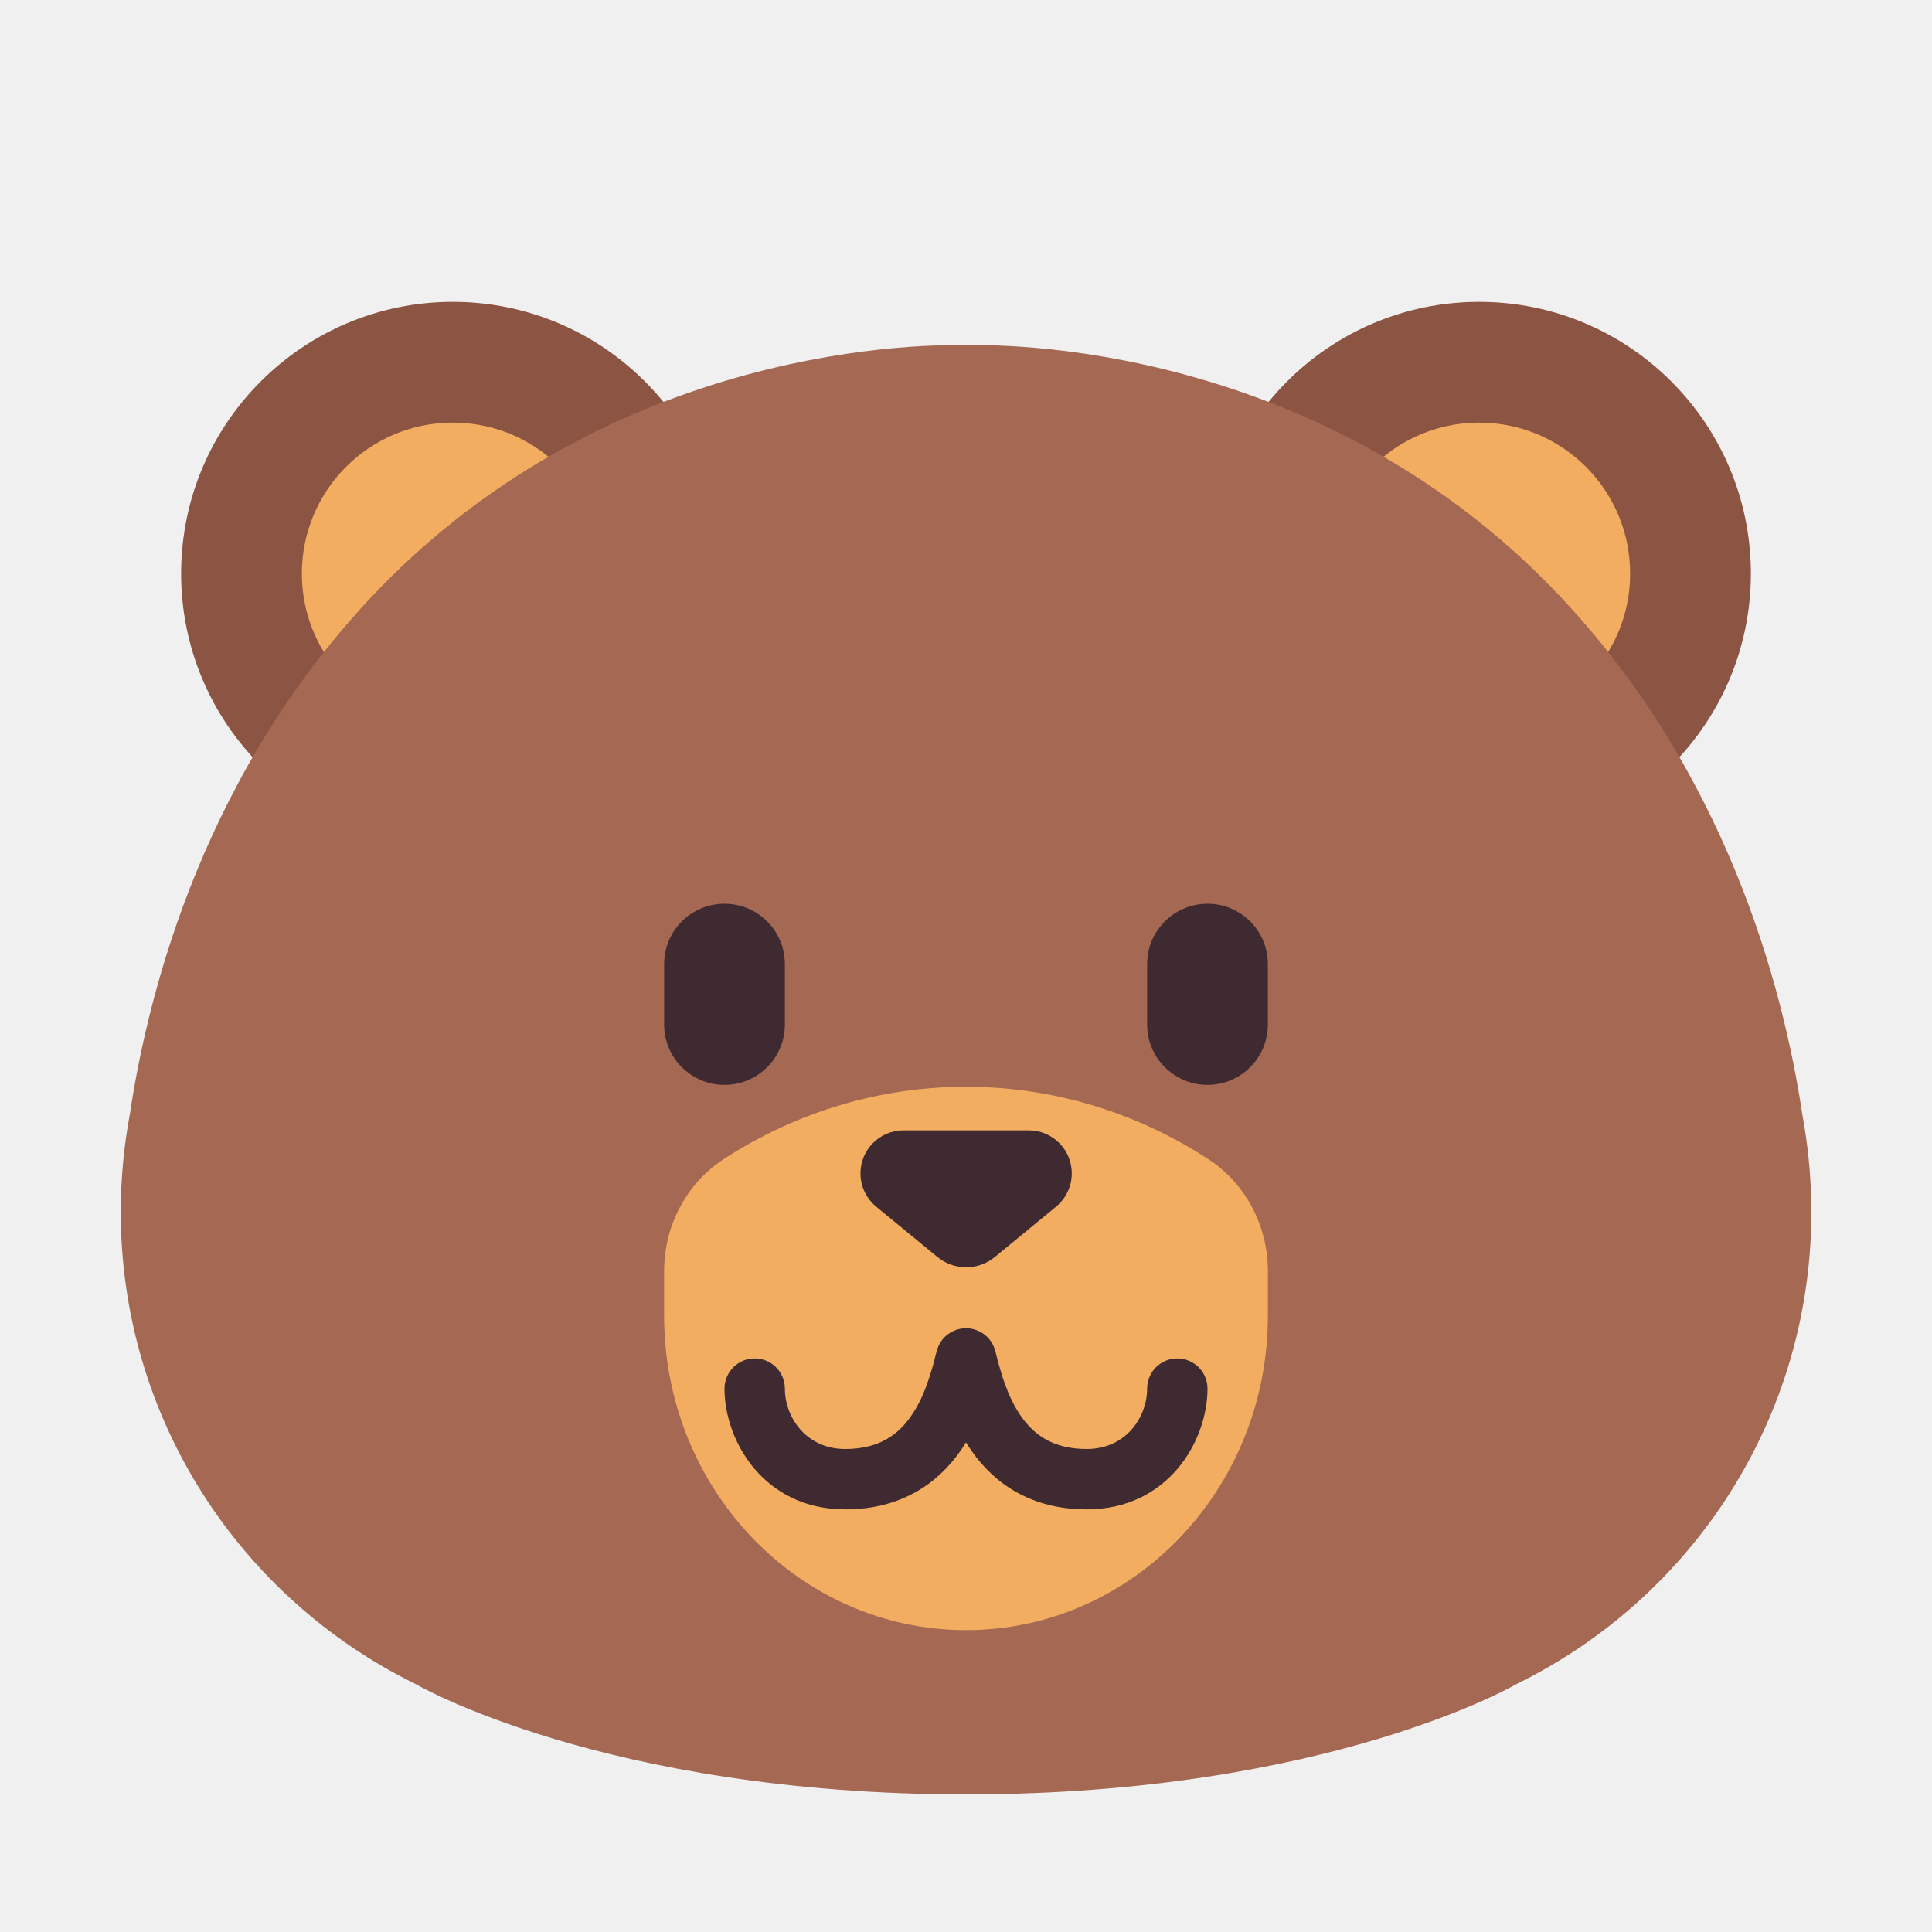
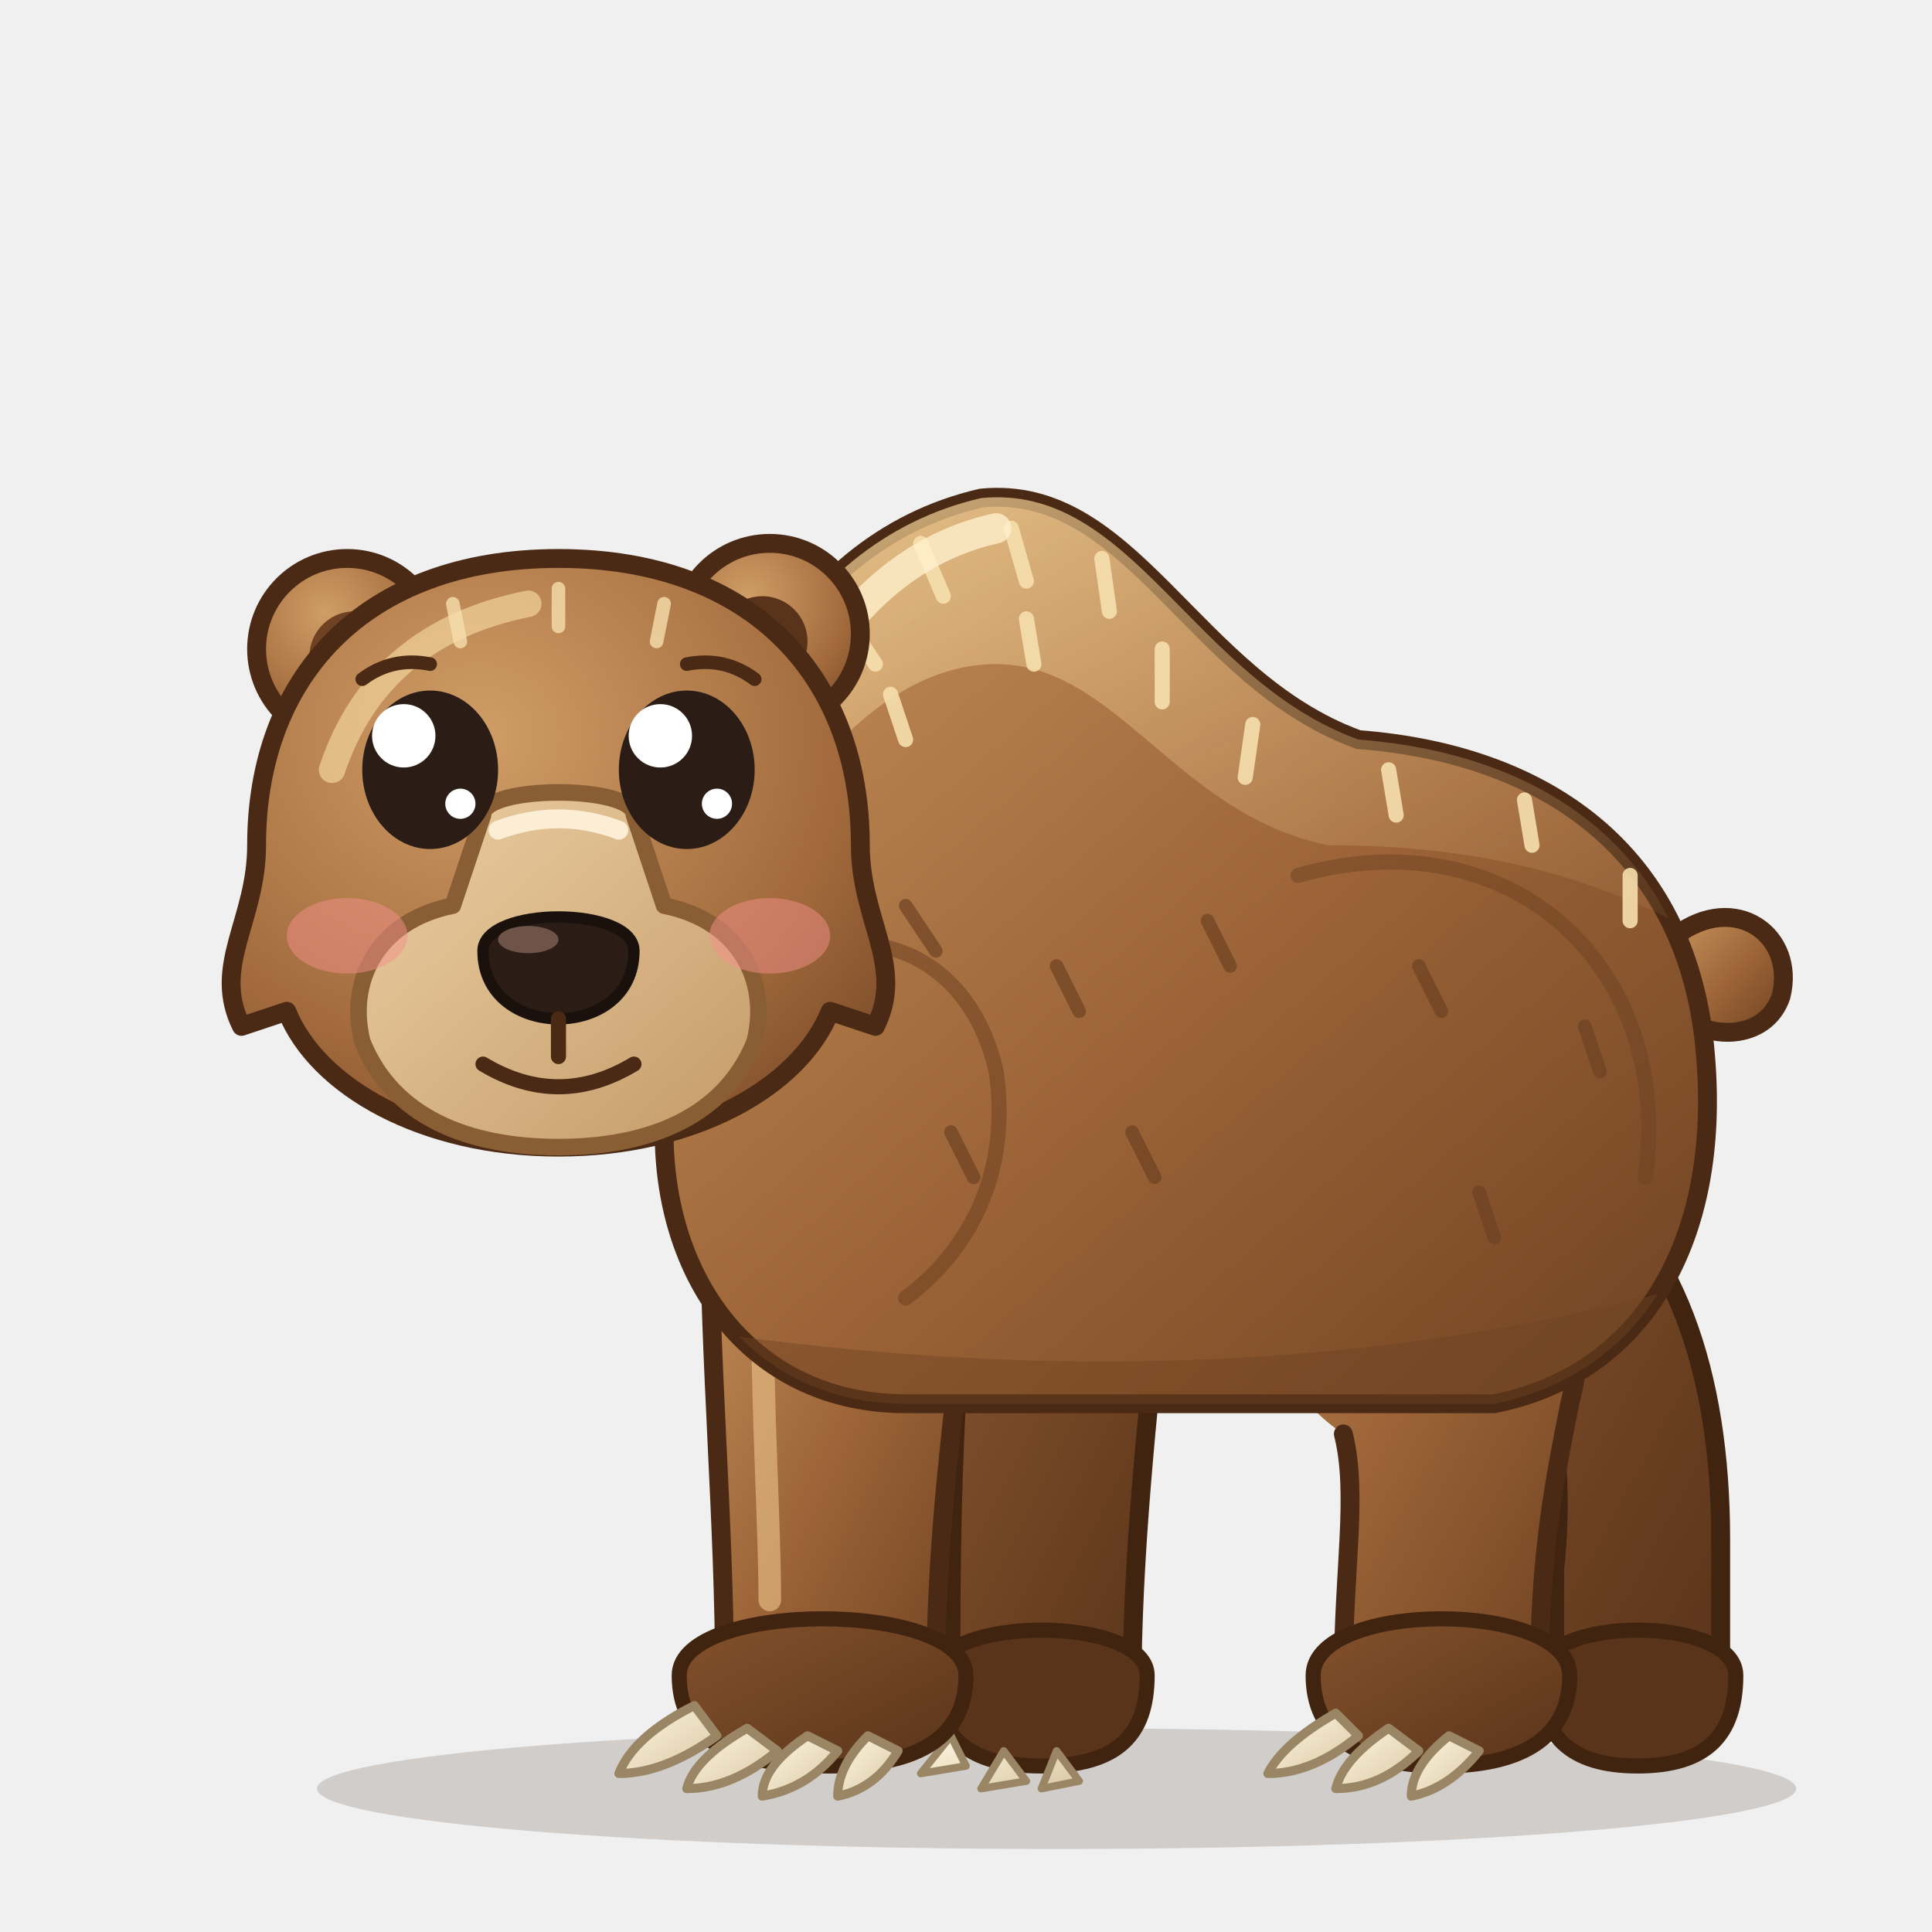
- <svg xmlns="http://www.w3.org/2000/svg" width="32" height="32" viewBox="0 0 32 32" fill="none">
-   <path d="M12 9.5C12 11.985 9.985 14 7.5 14C5.015 14 3 11.985 3 9.5C3 7.015 5.015 5 7.5 5C9.985 5 12 7.015 12 9.5Z" fill="#8C5543" />
-   <path d="M29 9.5C29 11.985 26.985 14 24.5 14C22.015 14 20 11.985 20 9.5C20 7.015 22.015 5 24.5 5C26.985 5 29 7.015 29 9.5Z" fill="#8C5543" />
-   <path d="M30.002 20.071C30.002 20.071 30.002 20.061 30.001 20.044C29.999 19.503 29.948 18.973 29.852 18.459C29.543 16.387 28.596 12.703 25.689 9.721C21.517 5.441 16.001 5.721 16.001 5.721C16.001 5.721 10.485 5.441 6.312 9.721C3.406 12.703 2.459 16.387 2.15 18.459C2.054 18.973 2.002 19.503 2.001 20.045C2.001 20.061 2 20.07 2 20.07C2 23.504 3.988 26.473 6.876 27.889C6.876 27.889 10.001 29.721 16.001 29.721C22.001 29.721 25.126 27.889 25.126 27.889C28.014 26.473 30.002 23.504 30.002 20.071Z" fill="#A56953" />
-   <path d="M6.312 9.721C7.198 8.813 8.144 8.11 9.085 7.566C8.653 7.212 8.101 7 7.5 7C6.119 7 5 8.119 5 9.5C5 9.976 5.133 10.422 5.365 10.801C5.655 10.434 5.97 10.073 6.312 9.721Z" fill="#F3AD61" />
-   <path d="M25.689 9.721C26.031 10.072 26.346 10.433 26.636 10.799C26.867 10.421 27 9.976 27 9.5C27 8.119 25.881 7 24.5 7C23.899 7 23.347 7.212 22.916 7.566C23.857 8.109 24.804 8.813 25.689 9.721Z" fill="#F3AD61" />
-   <path d="M11 21.053C11 20.299 11.373 19.598 11.988 19.198C14.443 17.601 17.558 17.601 20.012 19.198C20.627 19.598 21 20.299 21 21.053V21.793C21 24.669 18.761 27 16 27C13.239 27 11 24.669 11 21.793V21.053Z" fill="#F3AD61" />
-   <path d="M11 15.969C11 15.416 11.448 14.969 12 14.969C12.552 14.969 13 15.416 13 15.969V16.969C13 17.521 12.552 17.969 12 17.969C11.448 17.969 11 17.521 11 16.969V15.969Z" fill="#402A32" />
-   <path d="M19 15.969C19 15.416 19.448 14.969 20 14.969C20.552 14.969 21 15.416 21 15.969V16.969C21 17.521 20.552 17.969 20 17.969C19.448 17.969 19 17.521 19 16.969V15.969Z" fill="#402A32" />
-   <path d="M15.526 20.819L14.512 19.986C14.348 19.85 14.252 19.648 14.252 19.435C14.252 19.041 14.571 18.722 14.965 18.722H17.039C17.433 18.722 17.752 19.041 17.752 19.435C17.752 19.648 17.656 19.85 17.492 19.986L16.479 20.819C16.202 21.047 15.802 21.047 15.526 20.819Z" fill="#402A32" />
-   <path d="M16 22C16.061 22 16.12 22.011 16.175 22.032C16.244 22.058 16.304 22.097 16.354 22.146C16.403 22.196 16.443 22.256 16.468 22.325C16.476 22.346 16.483 22.367 16.488 22.389C16.572 22.726 16.684 23.134 16.915 23.462C17.127 23.764 17.441 24 18 24C18.654 24 19 23.466 19 23C19 22.724 19.224 22.5 19.5 22.5C19.776 22.5 20 22.724 20 23C20 23.868 19.346 25 18 25C17.075 25 16.472 24.57 16.097 24.038C16.063 23.989 16.03 23.94 16 23.89C15.97 23.94 15.937 23.989 15.903 24.038C15.528 24.57 14.925 25 14 25C12.654 25 12 23.868 12 23C12 22.724 12.224 22.5 12.5 22.5C12.776 22.5 13 22.724 13 23C13 23.466 13.346 24 14 24C14.559 24 14.873 23.764 15.085 23.462C15.316 23.134 15.428 22.726 15.512 22.389C15.518 22.367 15.524 22.346 15.532 22.325C15.557 22.256 15.597 22.196 15.646 22.146C15.696 22.097 15.756 22.058 15.825 22.032C15.88 22.011 15.939 22 16 22Z" fill="#402A32" />
+ <svg xmlns="http://www.w3.org/2000/svg" viewBox="0 0 256 256">
+   <defs>
+     <linearGradient id="urso-pardo-pelo" x1="0" y1="0" x2="1" y2="1">
+       <stop offset="0" stop-color="#c8935c" />
+       <stop offset="0.55" stop-color="#9a6236" />
+       <stop offset="1" stop-color="#6e4222" />
+     </linearGradient>
+     <linearGradient id="urso-pardo-tras" x1="0" y1="0" x2="1" y2="1">
+       <stop offset="0" stop-color="#84522c" />
+       <stop offset="1" stop-color="#5a341a" />
+     </linearGradient>
+     <linearGradient id="urso-pardo-corcova" x1="0" y1="0" x2="1" y2="1">
+       <stop offset="0" stop-color="#f2d39a" />
+       <stop offset="1" stop-color="#c99560" stop-opacity="0" />
+     </linearGradient>
+     <radialGradient id="urso-pardo-cabeca" cx="0.38" cy="0.3" r="0.85">
+       <stop offset="0" stop-color="#d09d66" />
+       <stop offset="0.65" stop-color="#a26a3c" />
+       <stop offset="1" stop-color="#774827" />
+     </radialGradient>
+     <linearGradient id="urso-pardo-focinho" x1="0" y1="0" x2="1" y2="1">
+       <stop offset="0" stop-color="#ecd0a4" />
+       <stop offset="1" stop-color="#c49a68" />
+     </linearGradient>
+     <linearGradient id="urso-pardo-garra" x1="0" y1="0" x2="1" y2="1">
+       <stop offset="0" stop-color="#fff6e2" />
+       <stop offset="1" stop-color="#d9c8a4" />
+     </linearGradient>
+     <clipPath id="urso-pardo-clip-corpo">
+       <path d="M90 128 C92 100 104 72 130 66 C150 64 158 90 180 98 C206 100 224 114 226 140 C228 164 218 182 198 186 L120 186 C100 186 88 170 88 150 Z" />
+     </clipPath>
+   </defs>
+   <g id="sombra">
+     <ellipse cx="140" cy="237" rx="98" ry="8" fill="#3b2a1a" opacity="0.18" />
+   </g>
+   <g id="patas-tras" stroke-linejoin="round" stroke-linecap="round">
+     <path d="M128 168 C126 190 126 208 126 224 L150 224 C150 206 152 188 154 168 Z" fill="url(#urso-pardo-tras)" stroke="#40240f" stroke-width="2.5" />
+     <path d="M190 160 C204 170 208 190 206 208 L206 224 L228 224 L228 204 C228 182 222 164 208 154 Z" fill="url(#urso-pardo-tras)" stroke="#40240f" stroke-width="2.5" />
+     <path d="M124 222 C124 214 152 214 152 222 C152 230 148 234 138 234 C128 234 124 230 124 222 Z M204 222 C204 214 230 214 230 222 C230 230 226 234 217 234 C208 234 204 230 204 222 Z" fill="#5a341a" stroke="#40240f" stroke-width="2" />
+     <g fill="url(#urso-pardo-garra)" stroke="#9a8664" stroke-width="1">
+       <path d="M126 230 l-4 5 l6 -1 Z M133 232 l-3 5 l6 -1 Z M140 232 l-2 5 l5 -1 Z" />
+     </g>
+   </g>
+   <g id="cauda" stroke-linejoin="round">
+     <path d="M222 124 C230 118 238 124 236 132 C234 138 226 138 222 134 Z" fill="url(#urso-pardo-pelo)" stroke="#4a2a14" stroke-width="2.5" />
+   </g>
+   <g id="patas-frente" stroke-linejoin="round" stroke-linecap="round">
+     <path d="M94 150 C94 176 96 202 96 222 L124 222 C124 202 128 176 130 152 Z" fill="url(#urso-pardo-pelo)" />
+     <path d="M94 160 C94 180 96 202 96 222 M124 222 C124 202 127 182 129 164" fill="none" stroke="#4a2a14" stroke-width="2.5" />
+     <path d="M101 170 C101 188 102 202 102 212" fill="none" stroke="#e2b880" stroke-width="3" opacity="0.7" />
+     <path d="M164 140 C198 132 214 160 208 186 C206 196 204 206 204 222 L178 222 C178 208 180 198 178 190 C166 182 160 162 164 140 Z" fill="url(#urso-pardo-pelo)" />
+     <path d="M178 222 C178 208 180 198 178 190 M204 222 C204 206 206 196 208 186 C212 170 208 156 198 146" fill="none" stroke="#4a2a14" stroke-width="2.5" />
+     <path d="M90 222 C90 212 128 212 128 222 C128 230 122 234 110 234 C96 234 90 230 90 222 Z" fill="url(#urso-pardo-tras)" stroke="#40240f" stroke-width="2" />
+     <path d="M174 222 C174 212 208 212 208 222 C208 230 202 234 191 234 C180 234 174 230 174 222 Z" fill="url(#urso-pardo-tras)" stroke="#40240f" stroke-width="2" />
+     <g fill="url(#urso-pardo-garra)" stroke="#9a8664" stroke-width="1.2">
+       <path d="M92 226 q-8 4 -10 9 q6 0 13 -5 Z" />
+       <path d="M99 229 q-7 4 -8 8 q6 0 12 -5 Z" />
+       <path d="M107 230 q-6 4 -6 8 q6 -1 10 -6 Z" />
+       <path d="M115 230 q-4 4 -4 8 q5 -1 8 -6 Z" />
+       <path d="M177 227 q-7 4 -9 8 q6 0 12 -5 Z" />
+       <path d="M184 229 q-6 4 -7 8 q6 0 11 -5 Z" />
+       <path d="M192 230 q-5 4 -5 8 q5 -1 9 -6 Z" />
+     </g>
+   </g>
+   <g id="corpo" stroke-linejoin="round" stroke-linecap="round">
+     <path d="M90 128 C92 100 104 72 130 66 C150 64 158 90 180 98 C206 100 224 114 226 140 C228 164 218 182 198 186 L120 186 C100 186 88 170 88 150 Z" fill="url(#urso-pardo-pelo)" stroke="#4a2a14" stroke-width="2.5" />
+     <g clip-path="url(#urso-pardo-clip-corpo)">
+       <path d="M86 120 C90 92 104 62 132 62 C152 62 160 90 182 96 C200 98 220 104 232 120 L232 128 C214 116 196 112 176 112 C156 108 148 88 132 88 C114 88 100 110 88 134 Z" fill="url(#urso-pardo-corcova)" opacity="0.9" />
+       <path d="M90 176 C130 182 180 184 232 168 L232 196 L90 196 Z" fill="#6e4222" opacity="0.45" />
+     </g>
+     <g fill="none" stroke="#f6dfae" stroke-width="2" opacity="0.9">
+       <path d="M104 96 l5 5 M112 82 l4 6 M122 72 l3 7 M134 70 l2 7 M146 74 l1 7 M154 86 l0 7 M166 96 l-1 7 M184 102 l1 6 M202 106 l1 6 M216 116 l0 6 M118 92 l2 6 M136 82 l1 6 M106 112 l4 5" />
+     </g>
+     <g fill="none" stroke="#6e4222" stroke-width="1.8" opacity="0.7">
+       <path d="M120 120 l4 6 M140 128 l3 6 M160 122 l3 6 M188 128 l3 6 M210 136 l2 6 M150 150 l3 6 M126 150 l3 6 M196 158 l2 6" />
+     </g>
+     <path d="M100 132 C110 120 128 124 132 142 C134 156 128 166 120 172" fill="none" stroke="#6e4222" stroke-width="2" opacity="0.55" />
+     <path d="M172 116 C200 108 222 128 218 156" fill="none" stroke="#6e4222" stroke-width="2" opacity="0.5" />
+     <path d="M104 96 Q114 74 132 70" fill="none" stroke="#fff0cc" stroke-width="4" opacity="0.8" />
+   </g>
+   <g id="cabeca" transform="translate(0 10)" stroke-linejoin="round" stroke-linecap="round">
+     <circle cx="46" cy="76" r="12" fill="url(#urso-pardo-cabeca)" stroke="#4a2a14" stroke-width="2.5" />
+     <circle cx="47" cy="77" r="6" fill="#6e4222" />
+     <circle cx="102" cy="74" r="12" fill="url(#urso-pardo-cabeca)" stroke="#4a2a14" stroke-width="2.5" />
+     <circle cx="101" cy="75" r="6" fill="#5a341a" />
+     <path d="M74 64 C100 64 114 80 114 102 C114 112 120 118 116 126 L110 124 C106 134 92 142 74 142 C56 142 42 134 38 124 L32 126 C28 118 34 112 34 102 C34 80 48 64 74 64 Z" fill="url(#urso-pardo-cabeca)" stroke="#4a2a14" stroke-width="2.5" />
+     <path d="M44 92 Q50 74 70 70" fill="none" stroke="#f2d39a" stroke-width="3.5" opacity="0.7" />
+     <g fill="none" stroke="#f6dfae" stroke-width="1.8" opacity="0.8">
+       <path d="M60 70 l1 5 M74 68 l0 5 M88 70 l-1 5" />
+     </g>
+     <path d="M64 98 C64 94 84 94 84 98 L88 110 C98 112 102 120 100 128 C96 138 86 142 74 142 C62 142 52 138 48 128 C46 120 50 112 60 110 Z" fill="url(#urso-pardo-focinho)" stroke="#8a5e34" stroke-width="2.2" />
+     <path d="M66 100 Q74 97 82 100" fill="none" stroke="#fff3dc" stroke-width="2.5" opacity="0.9" />
+     <path d="M64 116 C64 110 84 110 84 116 C84 122 79 125 74 125 C69 125 64 122 64 116 Z" fill="#2b1d16" stroke="#1a110c" stroke-width="1.5" />
+     <ellipse cx="70" cy="114.5" rx="4" ry="1.8" fill="#6e5448" />
+     <path d="M74 125 v5 M64 131 Q74 137 84 131" fill="none" stroke="#4a2a14" stroke-width="2" />
+     <ellipse cx="46" cy="114" rx="8" ry="5" fill="#f4908a" opacity="0.5" />
+     <ellipse cx="102" cy="114" rx="8" ry="5" fill="#f4908a" opacity="0.5" />
+   </g>
+   <g id="olhos" transform="translate(0 10)">
+     <ellipse cx="57" cy="92" rx="9" ry="10.5" fill="#2b1d16" />
+     <ellipse cx="91" cy="92" rx="9" ry="10.5" fill="#2b1d16" />
+     <circle cx="53.5" cy="87.5" r="4.2" fill="#fff" />
+     <circle cx="61" cy="96.5" r="2" fill="#fff" />
+     <circle cx="87.5" cy="87.5" r="4.2" fill="#fff" />
+     <circle cx="95" cy="96.5" r="2" fill="#fff" />
+     <path d="M48 80 q4 -3 9 -2 M100 80 q-4 -3 -9 -2" fill="none" stroke="#4a2a14" stroke-width="1.8" stroke-linecap="round" />
+   </g>
</svg>
